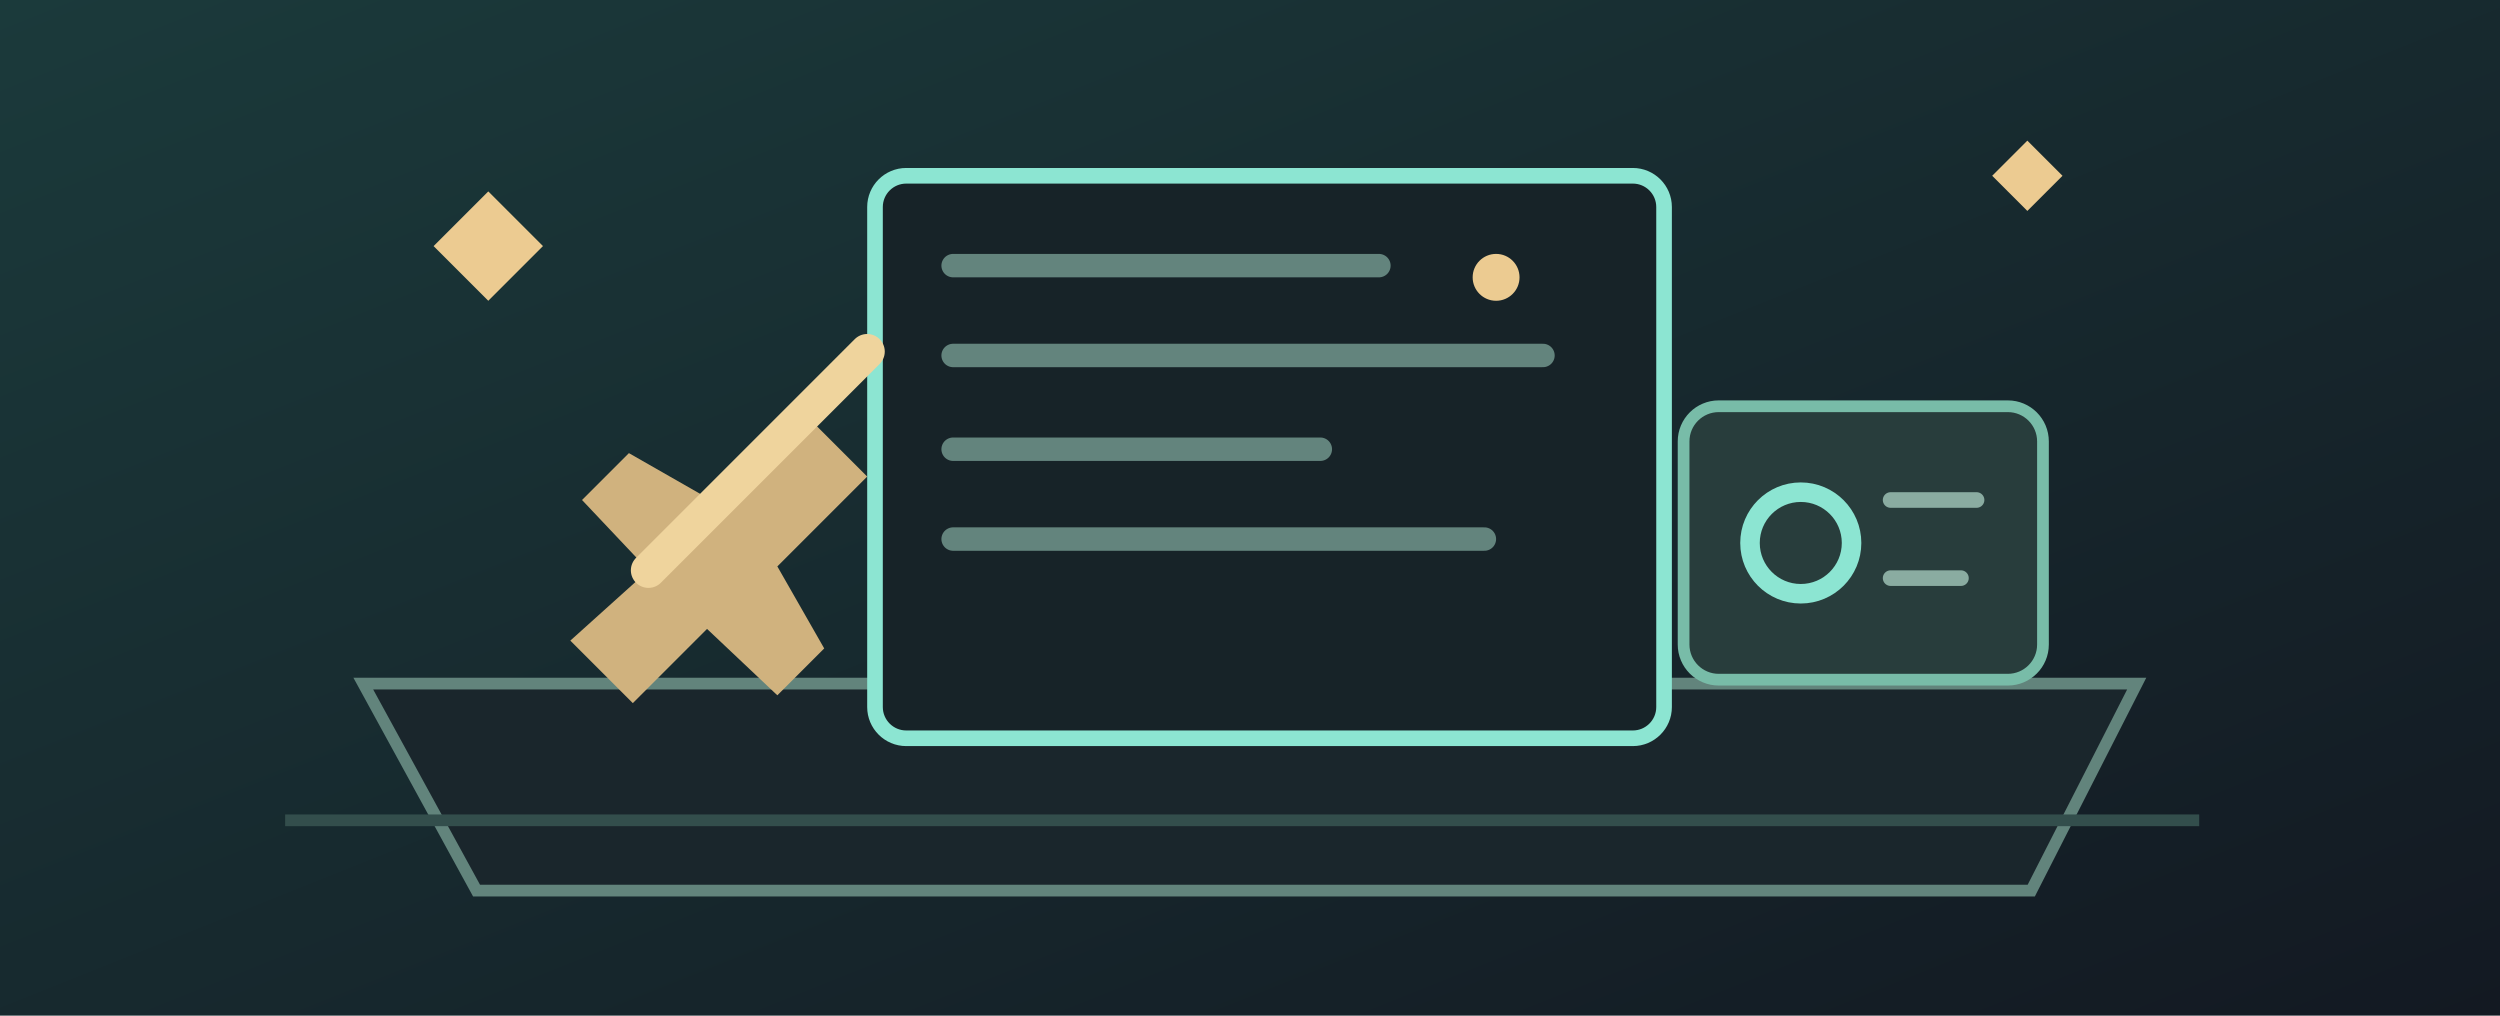
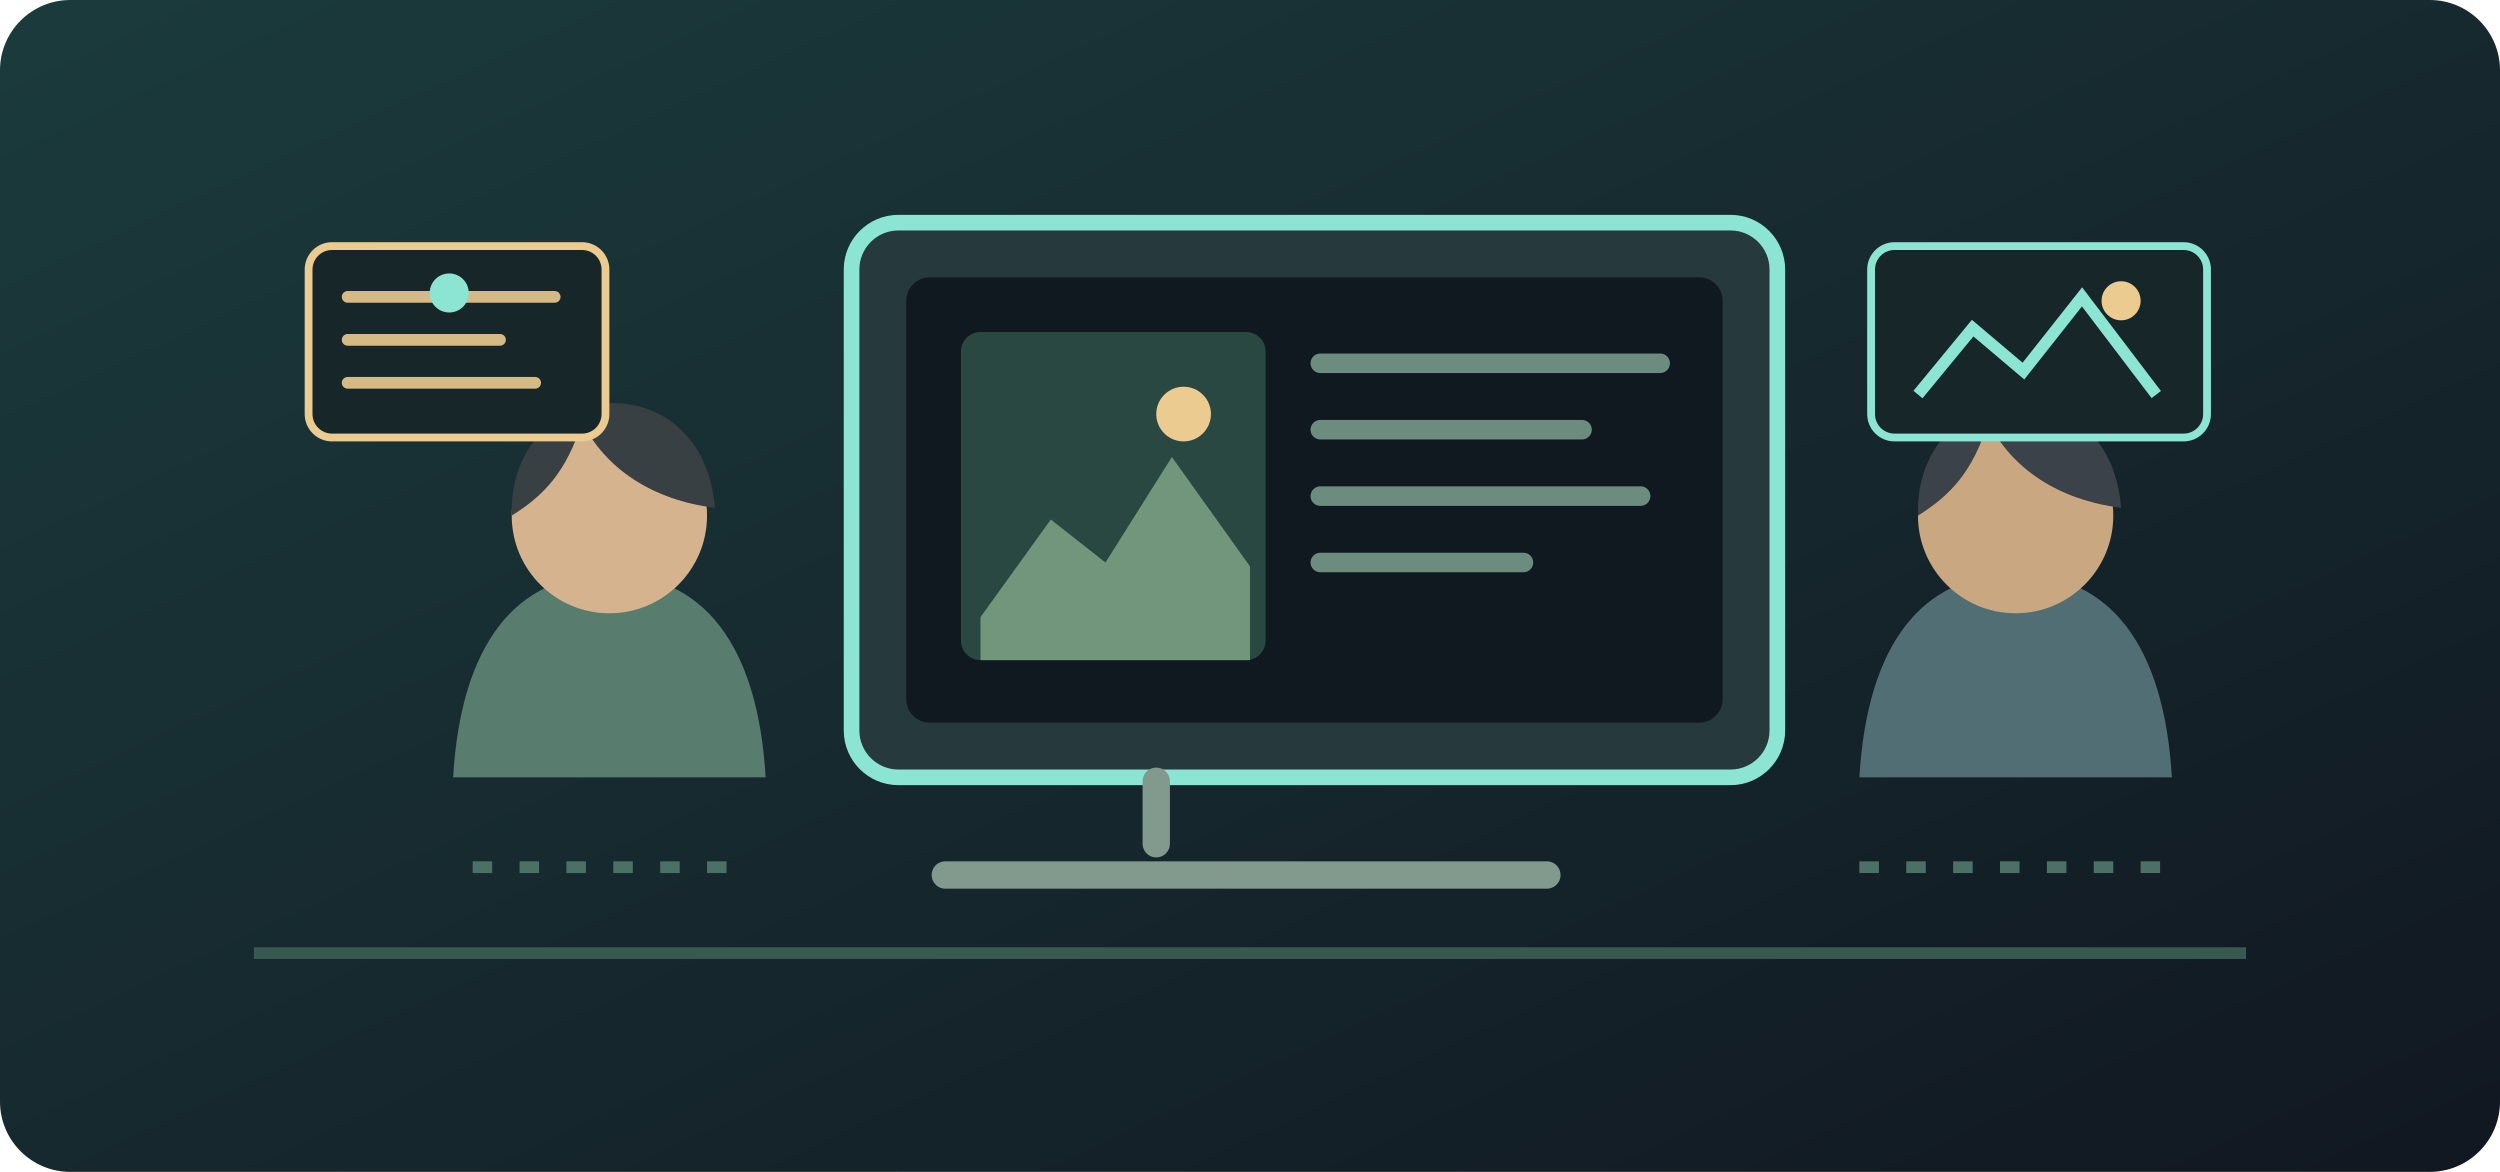
- <svg xmlns="http://www.w3.org/2000/svg" viewBox="0 0 640 260">
+ <svg xmlns="http://www.w3.org/2000/svg" viewBox="0 0 640 300" role="img" aria-labelledby="title desc">
  <defs>
-     <linearGradient id="a" x2="1" y2="1">
-       <stop stop-color="#1b3a3b" />
-       <stop offset="1" stop-color="#131922" />
+     <linearGradient id="bg" x2="1" y2="1">
+       <stop stop-color="#1b3b3c" />
+       <stop offset="1" stop-color="#111721" />
    </linearGradient>
  </defs>
-   <rect width="640" height="260" fill="url(#a)" />
-   <path d="M93 175h454l-27 53H122z" fill="#1a262c" stroke="#62847c" stroke-width="3" />
-   <rect x="224" y="45" width="202" height="144" rx="8" fill="#172328" stroke="#8ce5d2" stroke-width="4" />
-   <path d="M244 68h109m-109 23h151m-151 24h94m-94 23h136" stroke="#63847d" stroke-width="6" stroke-linecap="round" />
-   <circle cx="383" cy="71" r="6" fill="#eccb91" />
-   <path d="M166 146l-17-18 12-12 21 12 23-23 17 17-23 23 12 21-12 12-18-17-19 19-16-16z" fill="#d0b27e" />
-   <path d="M166 146l56-56" stroke="#efd49d" stroke-width="9" stroke-linecap="round" />
-   <rect x="431" y="104" width="92" height="70" rx="9" fill="#283d3c" stroke="#78bca8" stroke-width="3" />
-   <circle cx="461" cy="139" r="13" fill="none" stroke="#8ce5d2" stroke-width="5" />
-   <path d="M484 128h22m-22 20h18" stroke="#8aaca1" stroke-width="4" stroke-linecap="round" />
-   <path d="M111 63l14-14 14 14-14 14zm399-18 9-9 9 9-9 9" fill="#eccb91" />
-   <path d="M73 210h490" stroke="#334e4c" stroke-width="3" />
+   <rect width="640" height="300" rx="18" fill="url(#bg)" />
+   <path d="M65 244h510" stroke="#38594f" stroke-width="3" />
+   <rect x="218" y="57" width="237" height="142" rx="12" fill="#263a3d" stroke="#8ce5d2" stroke-width="4" />
+   <rect x="232" y="71" width="209" height="114" rx="6" fill="#10191f" />
+   <rect x="246" y="85" width="78" height="84" rx="5" fill="#294842" />
+   <path d="M251 158l18-25 14 11 17-27 20 28v24h-69z" fill="#72967c" />
+   <circle cx="303" cy="106" r="7" fill="#eccb91" />
+   <path d="M338 93h87m-87 17h67m-67 17h82m-82 17h52" stroke="#6c8c80" stroke-width="5" stroke-linecap="round" />
+   <path d="M296 200v16m-54 8h154" stroke="#82998d" stroke-width="7" stroke-linecap="round" />
+   <path d="M116 199c2-34 16-52 40-52s38 18 40 52" fill="#587c6e" />
+   <circle cx="156" cy="132" r="25" fill="#d6b38f" />
+   <path d="M131 132c-1-36 49-40 52-2-16-2-28-10-34-22-4 13-10 19-18 24" fill="#384044" />
+   <path d="M476 199c2-34 16-52 40-52s38 18 40 52" fill="#526e75" />
+   <circle cx="516" cy="132" r="25" fill="#c9a781" />
+   <path d="M491 132c-1-36 49-40 52-2-16-2-28-10-34-22-4 13-10 19-18 24" fill="#3c4249" />
+   <rect x="79" y="63" width="76" height="49" rx="6" fill="#172629" stroke="#eccb91" stroke-width="2" />
+   <path d="M89 76h53m-53 11h39m-39 11h48" stroke="#d6ba86" stroke-width="3" stroke-linecap="round" />
+   <rect x="479" y="63" width="86" height="49" rx="6" fill="#172629" stroke="#8ce5d2" stroke-width="2" />
+   <path d="M491 101l14-17 13 11 15-19 19 25" fill="none" stroke="#8ce5d2" stroke-width="3" />
+   <path d="M121 222h70m285 0h80" stroke="#4b7164" stroke-width="3" stroke-dasharray="5 7" />
+   <circle cx="115" cy="75" r="5" fill="#8ce5d2" />
+   <circle cx="543" cy="77" r="5" fill="#eccb91" />
</svg>
